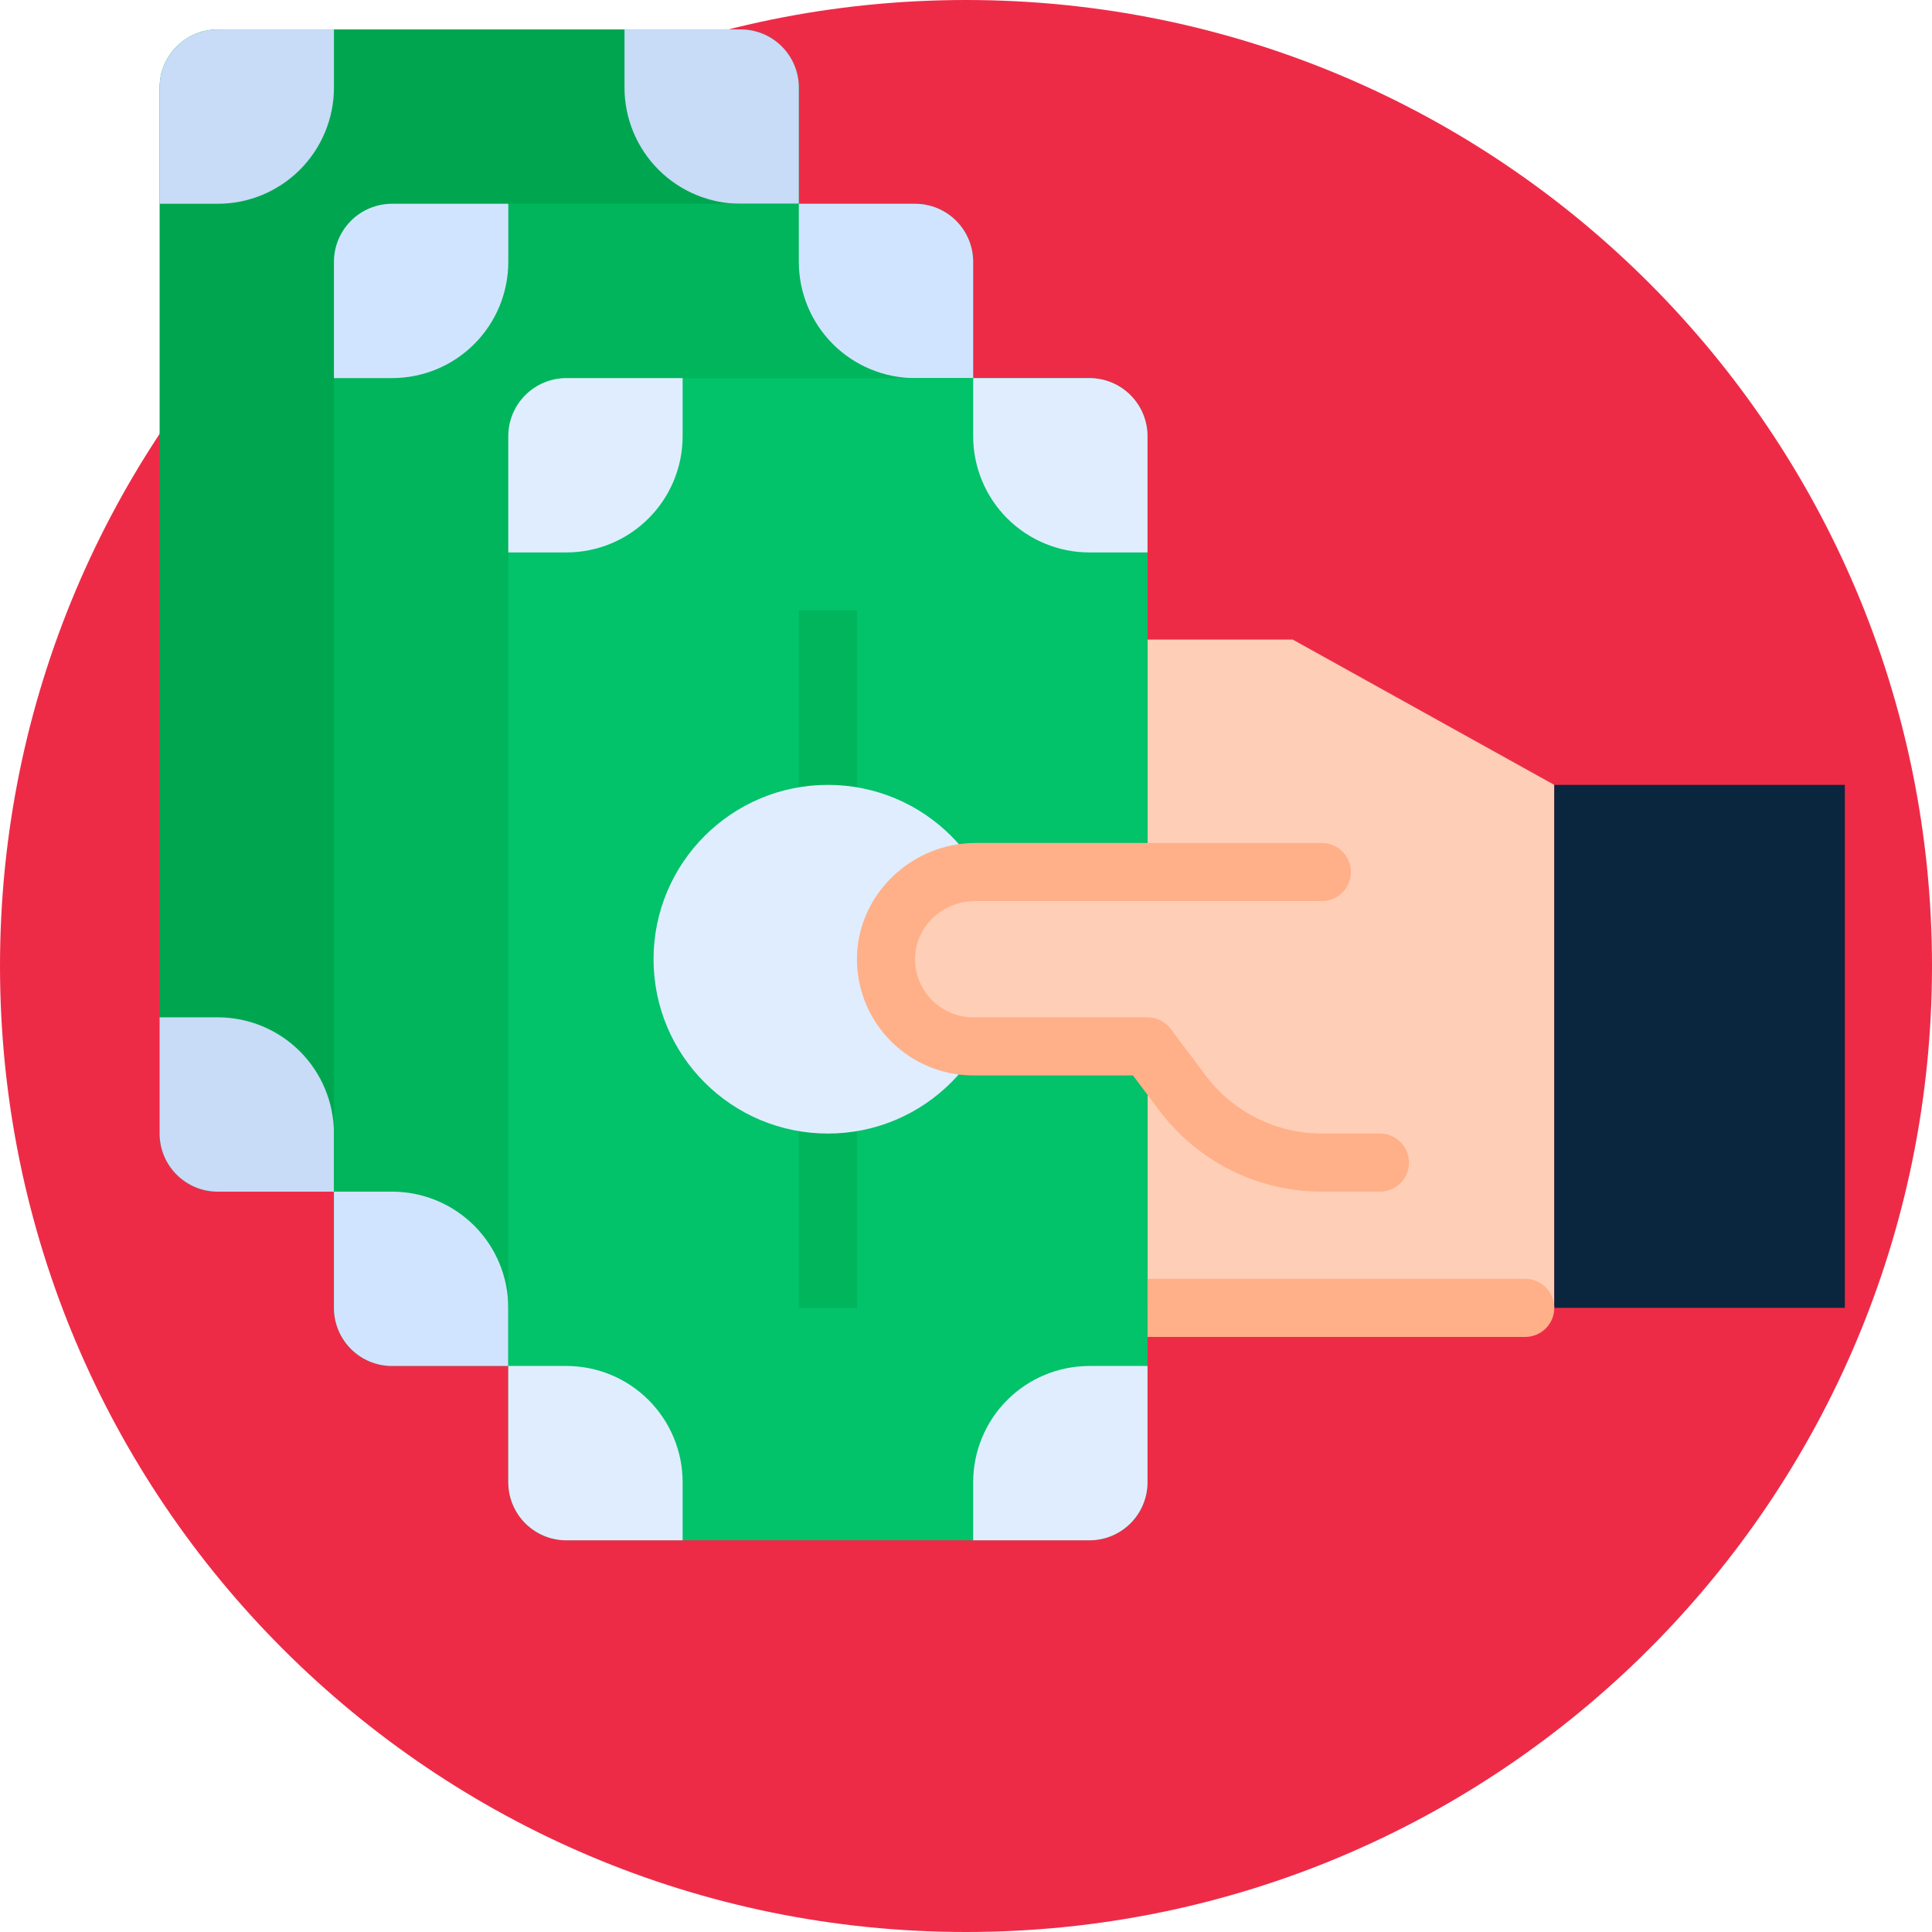
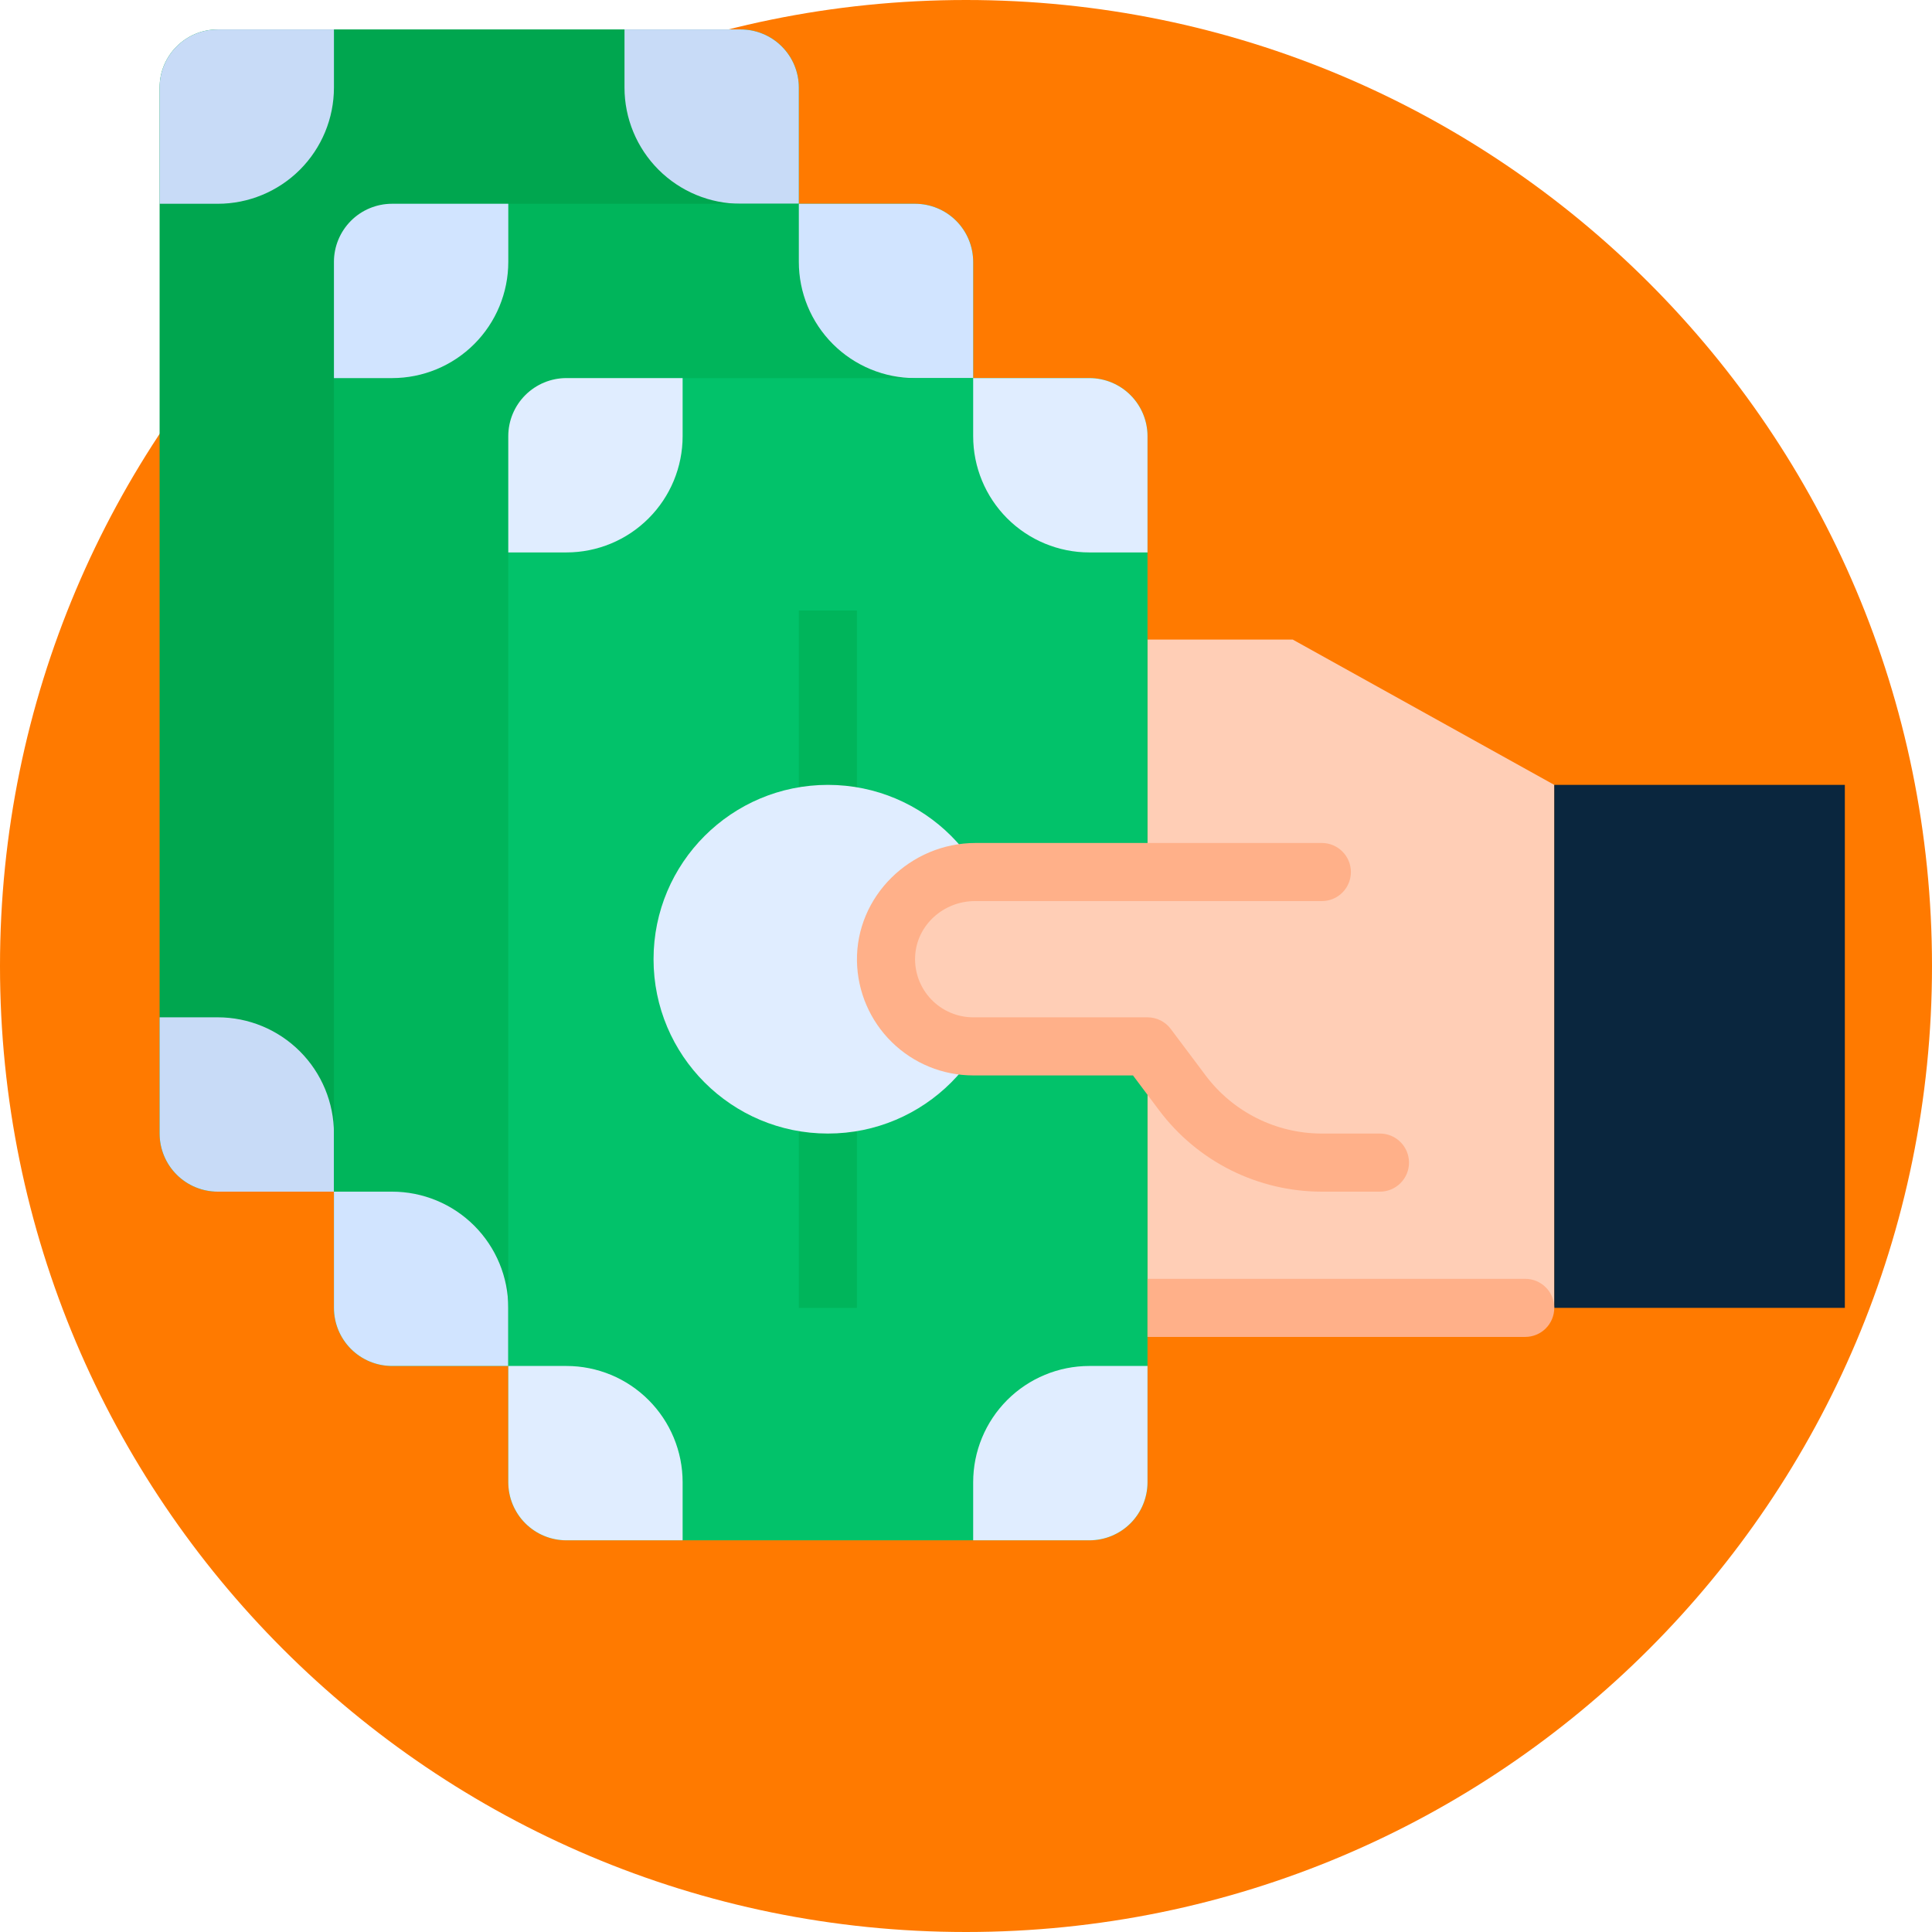
<svg xmlns="http://www.w3.org/2000/svg" width="80" height="80" viewBox="0 0 80 80" fill="none">
-   <circle cx="40" cy="40" r="40" fill="#EE2B47" />
+   <circle cx="40" cy="40" r="40" fill="#FF7A00" />
  <path d="M64.359 54.156H47.516V26.484H53.531L64.359 32.5V54.156Z" fill="#FFCEB6" />
  <path d="M30.672 1.219H9.016C7.687 1.219 6.609 2.296 6.609 3.625V46.938C6.609 48.266 7.687 49.344 9.016 49.344H30.672C32.001 49.344 33.078 48.266 33.078 46.938V3.625C33.078 2.296 32.001 1.219 30.672 1.219Z" fill="#00A64F" />
  <path d="M6.609 8.438H9.016C10.292 8.438 11.516 7.93 12.419 7.028C13.321 6.125 13.828 4.901 13.828 3.625V1.219H9.016C8.377 1.219 7.765 1.472 7.314 1.924C6.863 2.375 6.609 2.987 6.609 3.625V8.438Z" fill="#C8DBF7" />
  <path d="M33.078 8.438H30.672C29.395 8.438 28.171 7.93 27.269 7.028C26.366 6.125 25.859 4.901 25.859 3.625V1.219H30.672C31.31 1.219 31.922 1.472 32.373 1.924C32.825 2.375 33.078 2.987 33.078 3.625V8.438Z" fill="#C8DBF7" />
  <path d="M6.609 42.125H9.016C10.292 42.125 11.516 42.632 12.419 43.535C13.321 44.437 13.828 45.661 13.828 46.938V49.344H9.016C8.377 49.344 7.765 49.09 7.314 48.639C6.863 48.188 6.609 47.576 6.609 46.938V42.125Z" fill="#C8DBF7" />
  <path d="M37.891 8.438H16.234C14.905 8.438 13.828 9.515 13.828 10.844V54.156C13.828 55.485 14.905 56.562 16.234 56.562H37.891C39.22 56.562 40.297 55.485 40.297 54.156V10.844C40.297 9.515 39.22 8.438 37.891 8.438Z" fill="#00B55B" />
  <path d="M13.828 15.656H16.234C17.511 15.656 18.735 15.149 19.637 14.247C20.54 13.344 21.047 12.12 21.047 10.844V8.438H16.234C15.596 8.438 14.984 8.691 14.533 9.142C14.082 9.594 13.828 10.206 13.828 10.844V15.656Z" fill="#D1E4FF" />
  <path d="M40.297 15.656H37.891C36.614 15.656 35.39 15.149 34.488 14.247C33.585 13.344 33.078 12.12 33.078 10.844V8.438H37.891C38.529 8.438 39.141 8.691 39.592 9.142C40.043 9.594 40.297 10.206 40.297 10.844V15.656Z" fill="#D1E4FF" />
  <path d="M13.828 49.344H16.234C17.511 49.344 18.735 49.851 19.637 50.753C20.54 51.656 21.047 52.88 21.047 54.156V56.562H16.234C15.596 56.562 14.984 56.309 14.533 55.858C14.082 55.407 13.828 54.794 13.828 54.156V49.344Z" fill="#D1E4FF" />
  <path d="M76.391 32.5V54.156H64.359V32.5H76.391Z" fill="#0A263E" />
  <path d="M47.516 43.328V61.375C47.516 62.013 47.262 62.625 46.811 63.077C46.36 63.528 45.748 63.781 45.109 63.781H23.453C22.815 63.781 22.203 63.528 21.752 63.077C21.3 62.625 21.047 62.013 21.047 61.375V18.062C21.047 17.424 21.3 16.812 21.752 16.361C22.203 15.91 22.815 15.656 23.453 15.656H45.109C45.748 15.656 46.36 15.91 46.811 16.361C47.262 16.812 47.516 17.424 47.516 18.062V36.109" fill="#02C26A" />
  <path d="M21.047 22.875H23.453C24.73 22.875 25.954 22.368 26.856 21.465C27.759 20.563 28.266 19.339 28.266 18.062V15.656H23.453C22.815 15.656 22.203 15.91 21.752 16.361C21.3 16.812 21.047 17.424 21.047 18.062V22.875Z" fill="#E0EDFF" />
  <path d="M33.078 45.734H35.484V54.156H33.078V45.734Z" fill="#00B55B" />
  <path d="M33.078 25.281H35.484V33.703H33.078V25.281Z" fill="#00B55B" />
  <path d="M34.281 46.938C38.268 46.938 41.5 43.706 41.5 39.719C41.5 35.732 38.268 32.5 34.281 32.5C30.294 32.5 27.062 35.732 27.062 39.719C27.062 43.706 30.294 46.938 34.281 46.938Z" fill="#E0EDFF" />
  <path d="M47.516 22.875H45.109C43.833 22.875 42.609 22.368 41.706 21.465C40.804 20.563 40.297 19.339 40.297 18.062V15.656H45.109C45.748 15.656 46.36 15.91 46.811 16.361C47.262 16.812 47.516 17.424 47.516 18.062V22.875Z" fill="#E0EDFF" />
  <path d="M21.047 56.562H23.453C24.73 56.562 25.954 57.069 26.856 57.972C27.759 58.875 28.266 60.099 28.266 61.375V63.781H23.453C22.815 63.781 22.203 63.528 21.752 63.077C21.3 62.625 21.047 62.013 21.047 61.375V56.562Z" fill="#E0EDFF" />
  <path d="M47.516 56.562H45.109C43.833 56.562 42.609 57.069 41.706 57.972C40.804 58.875 40.297 60.099 40.297 61.375V63.781H45.109C45.748 63.781 46.36 63.528 46.811 63.077C47.262 62.625 47.516 62.013 47.516 61.375V56.562Z" fill="#E0EDFF" />
  <path d="M58.344 48.141H54.734C53.614 48.141 52.508 47.88 51.506 47.379C50.504 46.877 49.632 46.15 48.959 45.253L47.516 43.328H40.297C39.34 43.328 38.422 42.948 37.745 42.271C37.068 41.594 36.688 40.676 36.688 39.719C36.688 38.761 37.068 37.843 37.745 37.166C38.422 36.49 39.34 36.109 40.297 36.109H58.344V48.141Z" fill="#FFCEB6" />
-   <path d="M35.485 39.802C35.439 37.11 37.7 34.906 40.393 34.906H54.734C55.053 34.906 55.359 35.033 55.585 35.259C55.811 35.484 55.938 35.79 55.938 36.109C55.938 36.428 55.811 36.734 55.585 36.96C55.359 37.186 55.053 37.312 54.734 37.312H40.367C39.073 37.312 37.957 38.305 37.894 39.597C37.877 39.923 37.928 40.249 38.041 40.554C38.155 40.86 38.329 41.14 38.554 41.376C38.779 41.612 39.049 41.801 39.349 41.929C39.648 42.058 39.971 42.125 40.297 42.125H47.516C47.702 42.125 47.887 42.169 48.054 42.252C48.221 42.336 48.366 42.457 48.478 42.606L49.922 44.531C50.482 45.278 51.209 45.885 52.044 46.302C52.879 46.72 53.8 46.938 54.734 46.938H57.141C57.46 46.938 57.766 47.064 57.991 47.29C58.217 47.516 58.344 47.822 58.344 48.141C58.344 48.46 58.217 48.766 57.991 48.991C57.766 49.217 57.46 49.344 57.141 49.344H54.734C53.427 49.344 52.138 49.039 50.968 48.455C49.799 47.87 48.782 47.021 47.997 45.975L46.914 44.531H40.297C39.035 44.53 37.825 44.034 36.925 43.149C36.025 42.265 35.508 41.063 35.485 39.802V39.802Z" fill="#FFB089" />
+   <path d="M35.485 39.802C35.439 37.11 37.7 34.906 40.393 34.906H54.734C55.053 34.906 55.359 35.033 55.585 35.259C55.811 35.484 55.938 35.79 55.938 36.109C55.938 36.428 55.811 36.734 55.585 36.96C55.359 37.186 55.053 37.312 54.734 37.312H40.367C39.073 37.312 37.957 38.305 37.894 39.597C37.877 39.923 37.928 40.249 38.041 40.554C38.155 40.86 38.329 41.14 38.554 41.376C38.779 41.612 39.049 41.801 39.349 41.929C39.648 42.058 39.971 42.125 40.297 42.125H47.516C47.702 42.125 47.887 42.169 48.054 42.252C48.221 42.336 48.366 42.457 48.478 42.606L49.922 44.531C50.482 45.278 51.209 45.885 52.044 46.302C52.879 46.72 53.8 46.938 54.734 46.938H57.141C57.46 46.938 57.766 47.064 57.991 47.29C58.217 47.516 58.344 47.822 58.344 48.141C58.344 48.46 58.217 48.766 57.991 48.991C57.766 49.217 57.46 49.344 57.141 49.344H54.734C53.427 49.344 52.138 49.039 50.968 48.455C49.799 47.87 48.782 47.021 47.997 45.975L46.914 44.531H40.297C39.035 44.53 37.825 44.034 36.925 43.149C36.025 42.265 35.508 41.063 35.485 39.802Z" fill="#FFB089" />
  <path d="M47.516 52.953H63.156C63.475 52.953 63.781 53.08 64.007 53.306C64.233 53.531 64.359 53.837 64.359 54.156C64.359 54.475 64.233 54.781 64.007 55.007C63.781 55.233 63.475 55.359 63.156 55.359H47.516V52.953Z" fill="#FFB089" />
</svg>
